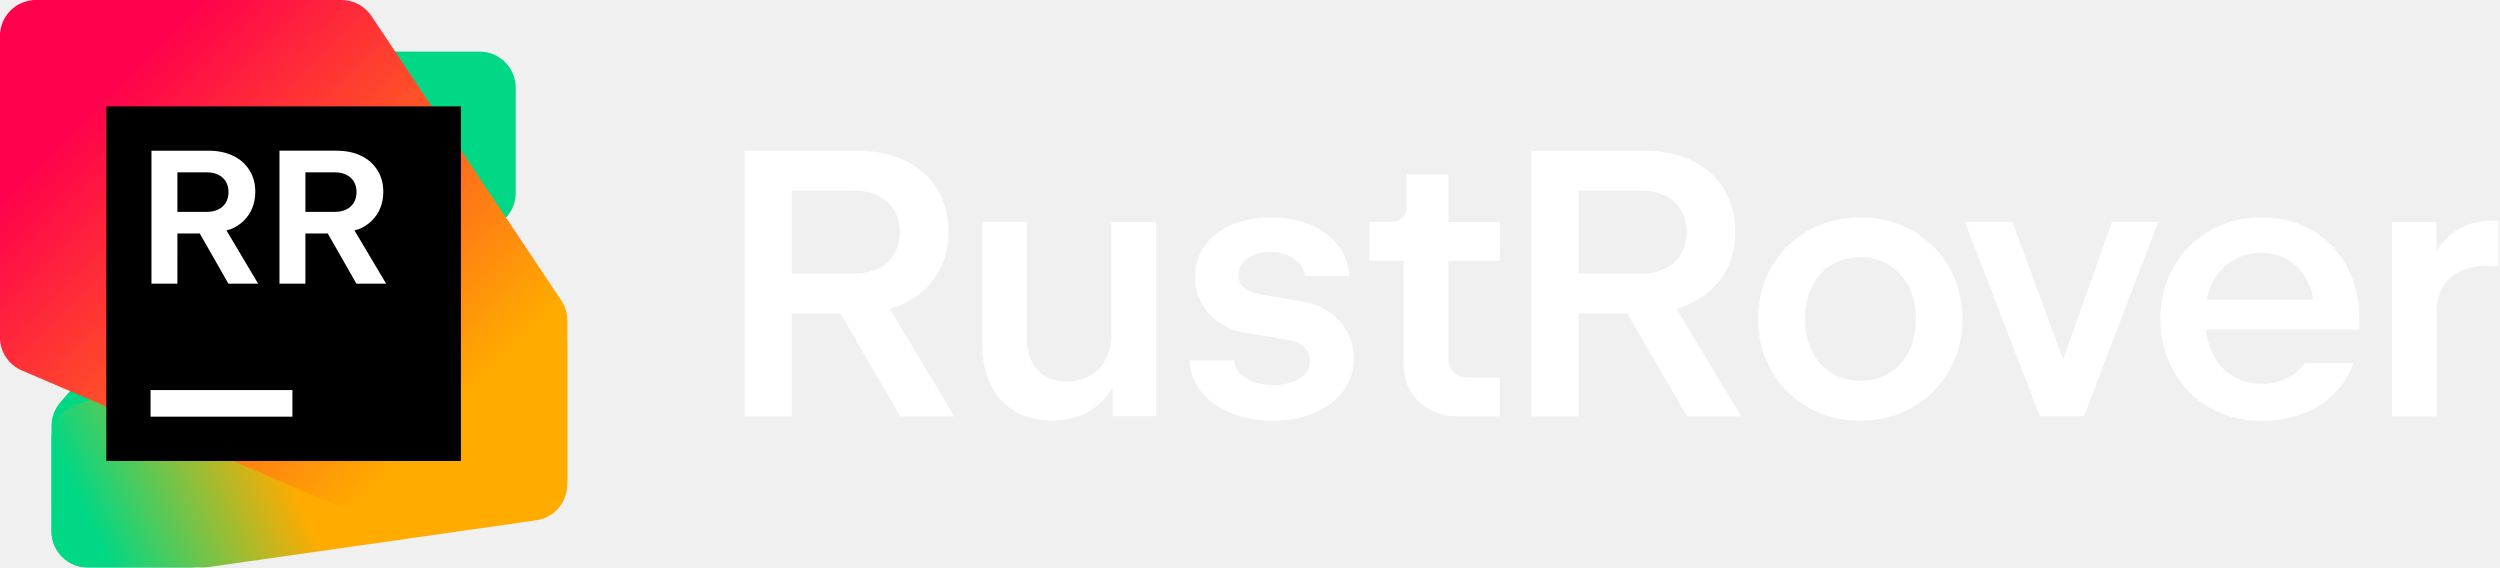
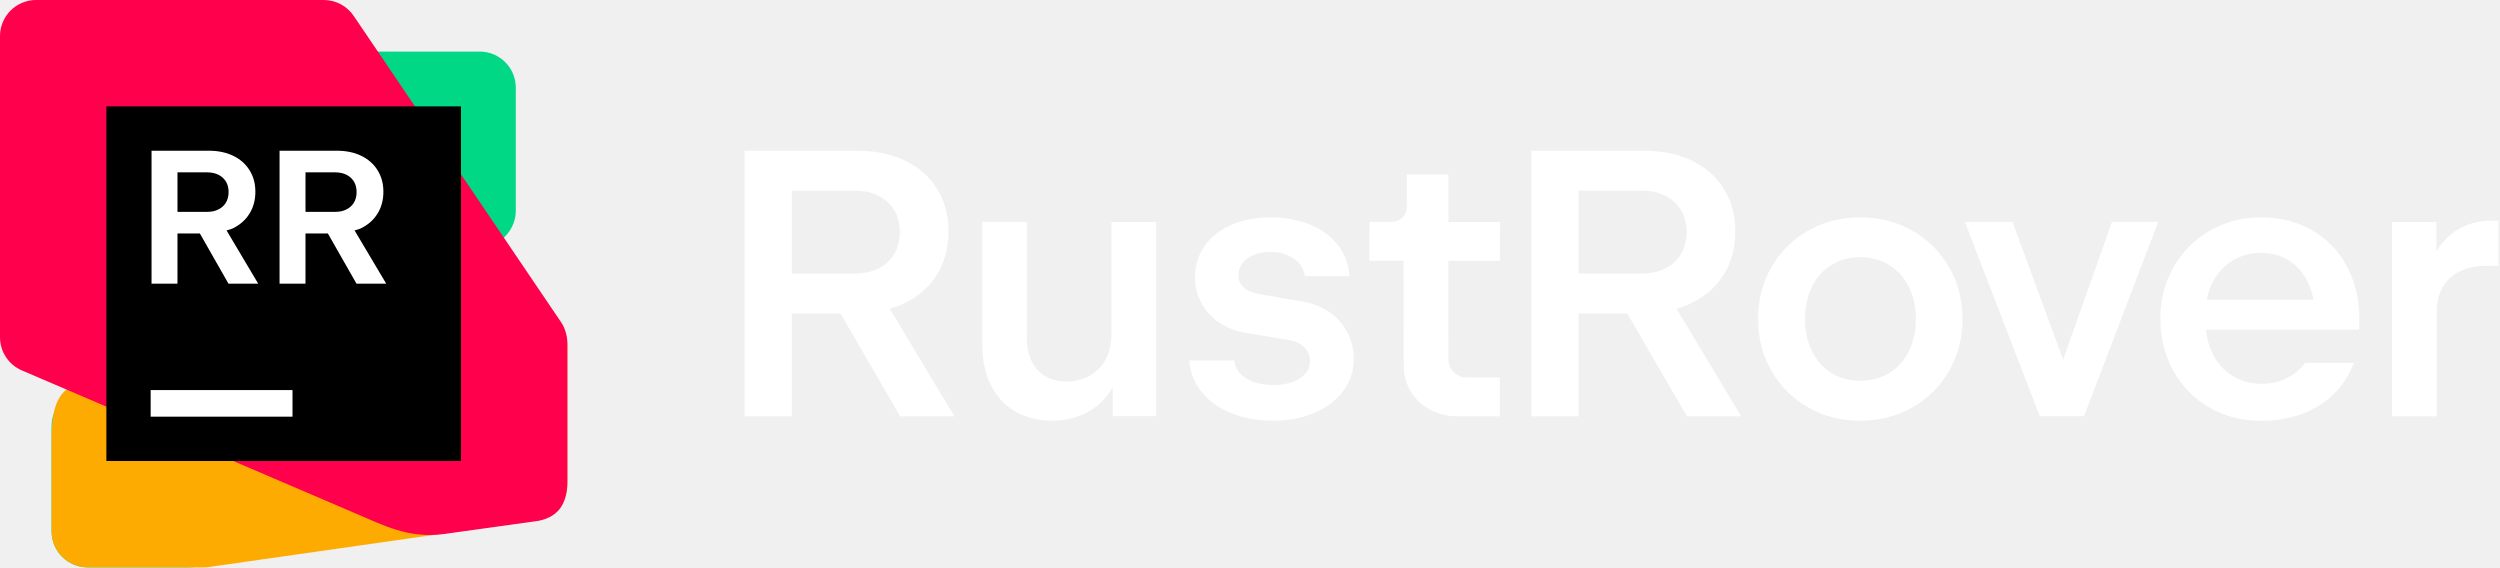
<svg xmlns="http://www.w3.org/2000/svg" width="282" height="64" fill="none" viewBox="0 0 282 64">
-   <defs>
-     <linearGradient id="a" x1="7.612" x2="61.238" y1="64.719" y2="39.856" gradientUnits="userSpaceOnUse">
-       <stop offset=".08" stop-color="#00D886" />
-       <stop offset=".46" stop-color="#FFAB00" />
-     </linearGradient>
-     <linearGradient id="b" x1="60.011" x2="1.305" y1="59.778" y2="1.073" gradientUnits="userSpaceOnUse">
-       <stop offset=".19" stop-color="#FFAB00" />
-       <stop offset=".83" stop-color="#FF004C" />
-     </linearGradient>
-   </defs>
  <path fill="#fff" d="M102.038 34.2c1.58-.77 2.8-1.85 3.66-3.24.86-1.39 1.29-3 1.29-4.83s-.42-3.41-1.27-4.79c-.85-1.38-2.05-2.45-3.61-3.21-1.56-.76-3.36-1.13-5.42-1.13h-12.7v29.96h5.33v-11.6h5.49l6.73 11.6h6.12l-7.29-12.13c.58-.17 1.15-.37 1.68-.63h-.01Zm-2.95-3.92c-.76.39-1.67.58-2.71.58h-7.06v-9.35h7.06c1.04 0 1.94.19 2.71.57.76.38 1.35.92 1.78 1.62.42.7.63 1.52.63 2.46s-.21 1.79-.63 2.49c-.42.71-1.01 1.25-1.78 1.64v-.01Zm26.28 7.45c0 1.03-.2 1.94-.62 2.75s-1.02 1.43-1.79 1.88c-.77.45-1.66.67-2.65.67-.94 0-1.74-.2-2.41-.59-.66-.39-1.17-.96-1.53-1.7-.36-.74-.54-1.64-.54-2.7V25.03h-5.03v13.78c0 1.8.33 3.35.98 4.64.66 1.3 1.58 2.29 2.76 2.97 1.18.69 2.56 1.03 4.13 1.03 1.68 0 3.15-.39 4.4-1.18 1.01-.63 1.82-1.5 2.45-2.56v3.23h4.9v-21.9h-5.05v12.69Zm24.67-2.48c-.87-.61-1.88-1.02-3.04-1.22l-4.82-.83c-.56-.1-1.02-.24-1.38-.43-.36-.18-.64-.42-.82-.71-.19-.29-.28-.62-.28-1.01 0-.51.15-.97.45-1.37.3-.4.72-.71 1.27-.93.55-.22 1.18-.33 1.89-.33s1.31.11 1.87.34c.56.23 1.02.55 1.37.95.35.41.57.89.65 1.44h5.03c-.1-1.34-.54-2.51-1.32-3.51s-1.83-1.77-3.15-2.31c-1.32-.54-2.81-.81-4.46-.81s-3.17.29-4.46.87c-1.29.58-2.29 1.38-2.99 2.4-.7 1.02-1.05 2.18-1.05 3.48 0 1.06.24 2.03.72 2.91.48.88 1.15 1.62 2.02 2.21.87.59 1.89.98 3.06 1.17l4.86.81c.46.07.86.22 1.21.44s.62.5.81.82c.19.33.29.69.29 1.09 0 .54-.17 1.02-.52 1.42-.35.41-.84.72-1.47.95-.63.23-1.33.34-2.12.34-.84 0-1.58-.11-2.21-.33-.64-.22-1.15-.54-1.54-.95-.39-.41-.62-.91-.7-1.5h-5.05c.09 1.34.55 2.53 1.38 3.56.83 1.04 1.96 1.83 3.37 2.4 1.41.56 3 .84 4.77.84 1.77 0 3.21-.29 4.59-.88 1.38-.59 2.46-1.41 3.25-2.47.79-1.06 1.19-2.26 1.19-3.58 0-1.07-.23-2.07-.7-2.99-.46-.92-1.13-1.69-2-2.3l.03.02Zm13.36-15.56h-4.71v3.55c0 .53-.17.96-.49 1.29-.33.34-.76.5-1.31.5h-2.4l-.02 4.39h3.85l.02 11.71c0 1.11.26 2.11.78 3 .52.88 1.25 1.58 2.18 2.08.93.5 1.99.75 3.16.75h4.73v-4.39h-3.72c-.6 0-1.1-.2-1.49-.59-.39-.39-.59-.89-.59-1.49l-.02-11.06h5.82l.02-4.39h-5.82v-5.35h.01Zm27.39 14.51c1.58-.77 2.8-1.85 3.66-3.24.86-1.39 1.29-3 1.29-4.83s-.42-3.41-1.27-4.79c-.85-1.38-2.05-2.45-3.61-3.21-1.55-.76-3.36-1.13-5.41-1.13h-12.71v29.96h5.33v-11.6h5.49l6.73 11.6h6.12l-7.29-12.13c.58-.17 1.15-.37 1.67-.63Zm-2.95-3.92c-.76.39-1.67.58-2.71.58h-7.06v-9.35h7.06c1.04 0 1.94.19 2.71.57.77.38 1.36.92 1.78 1.62.42.7.63 1.52.63 2.46s-.21 1.79-.63 2.49c-.42.7-1.01 1.25-1.78 1.64v-.01Zm27.88-4.26c-1.75-1-3.71-1.5-5.86-1.5-2.15 0-4.13.5-5.9 1.5-1.76 1-3.14 2.37-4.14 4.12-1 1.75-1.5 3.7-1.5 5.85 0 2.15.5 4.11 1.51 5.85 1.01 1.75 2.39 3.12 4.14 4.12 1.75 1 3.71 1.5 5.86 1.5 2.15 0 4.13-.5 5.89-1.5 1.75-1 3.13-2.37 4.14-4.12 1.01-1.75 1.51-3.7 1.51-5.85 0-2.15-.5-4.11-1.51-5.85-1.01-1.74-2.39-3.12-4.14-4.12Zm-.39 13.59c-.52 1.06-1.26 1.88-2.21 2.46-.95.58-2.05.88-3.27.88-1.22 0-2.32-.29-3.26-.88-.95-.58-1.68-1.41-2.2-2.46-.52-1.06-.78-2.26-.78-3.62 0-1.36.26-2.58.78-3.64s1.25-1.88 2.2-2.46c.95-.58 2.04-.88 3.26-.88 1.22 0 2.31.3 3.26.89.95.59 1.69 1.41 2.21 2.46.53 1.05.79 2.26.79 3.63s-.26 2.56-.78 3.62Zm17.39.94-5.71-15.52h-5.37l8.45 21.92h4.99l8.37-21.92h-5.22l-5.5 15.52h-.01Zm28.1-14.57c-1.68-.97-3.6-1.46-5.76-1.46-2.16 0-4.03.5-5.77 1.49-1.73.99-3.1 2.36-4.1 4.1-1 1.74-1.5 3.69-1.5 5.84s.5 4.17 1.49 5.93c.99 1.75 2.35 3.12 4.07 4.11 1.72.99 3.66 1.48 5.81 1.48 1.7 0 3.25-.26 4.64-.79 1.4-.53 2.59-1.28 3.57-2.25s1.73-2.13 2.25-3.49h-5.5c-.56.74-1.25 1.32-2.1 1.73-.84.41-1.79.62-2.85.62-1.2 0-2.27-.29-3.22-.88-.95-.58-1.69-1.4-2.23-2.45-.43-.83-.68-1.76-.78-2.77h17.29v-1.22c0-2.23-.47-4.21-1.4-5.94-.93-1.73-2.24-3.08-3.93-4.06l.02.01Zm-11.88 7.83c.13-.72.34-1.4.67-2.02.54-1.02 1.28-1.82 2.23-2.4.95-.58 2.02-.87 3.22-.87 1.2 0 2.26.3 3.18.9.92.6 1.63 1.43 2.13 2.49.28.59.47 1.22.59 1.89h-12.02v.01Zm32.08-8.92c-1.56 0-2.92.4-4.09 1.21-.83.57-1.53 1.33-2.1 2.26v-3.32h-5.01v21.92h5.05V35.13c0-1.06.22-1.97.67-2.74.45-.77 1.09-1.36 1.93-1.78.84-.42 1.82-.62 2.94-.62h1.41V24.9h-.81l.01-.01Z" />
-   <path fill="#00D886" d="m5.809 48.055.002 11.876c0 2.249 1.823 4.072 4.073 4.072H21.39c1.189 0 2.318-.52 3.092-1.422l32.71-38.161c.632-.738.98-1.679.98-2.651V9.893c0-2.249-1.823-4.073-4.073-4.073H42.591c-1.189 0-2.318.52-3.092 1.422L6.789 45.404c-.633.738-.98 1.679-.98 2.651Z" />
-   <path fill="url(#a)" d="M5.809 49.483v10.447c0 2.249 1.823 4.073 4.073 4.073H22.974c.193 0 .385-.014.576-.041l36.944-5.277c2.007-.287 3.497-2.005 3.497-4.032V38.979c0-2.25-1.824-4.073-4.074-4.073l-18.538.005c-.438 0-.872.07-1.287.209L8.593 45.619c-1.663.554-2.785 2.111-2.785 3.864v-.001Z" />
-   <path fill="url(#b)" d="M-.008 4.073V38.041c0 1.629.971 3.102 2.468 3.743L39.951 57.852c.507.217 1.053.329 1.605.329h18.364c2.249 0 4.073-1.823 4.073-4.073v-17.966c0-.805-.239-1.591-.685-2.261L41.903 1.814C41.148.681 39.878.002 38.516.002L4.065 0C1.816 0-.008 1.823-.008 4.073Z" />
-   <path fill="#000" d="M51.992 12h-40v40h40V12Z" />
-   <path fill="#fff" fill-rule="evenodd" d="M20.01 26.335h2.524L25.764 32h3.354l-3.571-6.008c.073-.023.148-.045.222-.066.168-.048.336-.096.488-.167.815-.402 1.439-.951 1.875-1.661.443-.71.664-1.527.664-2.465 0-.938-.218-1.728-.654-2.424-.429-.696-1.043-1.246-1.843-1.634C25.499 17.187 24.574 17 23.524 17h-6.439v15h2.925l.001-5.665Zm0-6.897h3.322c.493 0 .921.094 1.286.268.371.187.657.442.858.777.2.335.3.723.3 1.178 0 .455-.1.844-.3 1.192-.2.335-.486.59-.858.777-.364.188-.793.268-1.286.268h-3.322v-4.46Z" clip-rule="evenodd" />
-   <path fill="#fff" fill-rule="evenodd" d="m43.557 32-3.571-6.008c.073-.023.148-.045.222-.066.168-.048.336-.096.488-.167.815-.402 1.44-.951 1.875-1.661.443-.71.664-1.527.664-2.465 0-.938-.218-1.728-.654-2.424-.429-.696-1.043-1.246-1.843-1.634-.8-.389-1.725-.576-2.775-.576h-6.439v15h2.925v-5.665h2.524L40.203 32h3.354Zm-9.107-12.562h3.322c.493 0 .921.094 1.286.268.371.187.657.442.857.777.2.335.3.723.3 1.178 0 .455-.1.844-.3 1.192-.2.335-.486.59-.857.777-.364.188-.793.268-1.286.268h-3.322v-4.46Z" clip-rule="evenodd" />
-   <path fill="#fff" d="M16.984 44h16v3h-16v-3Z" />
+   <path fill="#00D886" d="M5.818 48.052 5.82 59.928C5.82 62.177 7.644 64 9.893 64h11.507a4.074 4.074 0 0 0 3.092-1.422l32.71-36.161a4.075 4.075 0 0 0 .98-2.651V9.891c0-2.249-1.823-4.073-4.073-4.073H42.601a4.074 4.074 0 0 0-3.092 1.422L6.799 45.401a4.073 4.073 0 0 0-.981 2.651" />
+   <path fill="#FEAB01" d="M5.818 49.481v10.447C5.818 62.177 7.642 64 9.891 64h13.093c.193 0 .385-.014.576-.041l36.944-5.277C62.51 58.395 64 56.677 64 54.65v-15.673c0-2.25-1.824-4.073-4.074-4.073l-18.538.005a4.07 4.07 0 0 0-1.287.209L8.603 43.386c-1.663.554-2.784 1.863-2.784 6.095" />
+   <path fill="#FF004C" d="M0 4.072v33.968c0 1.629.971 3.102 2.468 3.743l37.491 16.068c3.291 1.397 6.041 2.897 10.041 2.397l10.75-1.5c2.5-.5 3.25-2.251 3.25-4.5v-15.5c0-.805-.239-1.698-.685-2.368L39.911 1.813A4.072 4.072 0 0 0 36.524.001L4.073-.001C1.823-.001 0 1.823 0 4.072" />
+   <path fill="#000" d="M52 12H12v40h40z" />
+   <path fill="#fff" d="M20.02 26.335h2.524L25.773 32h3.354l-3.571-6.008a8 8 0 0 1 .222-.066c.168-.048.336-.096.488-.167.815-.402 1.439-.951 1.875-1.661.443-.71.664-1.527.664-2.465s-.218-1.728-.654-2.424c-.429-.696-1.043-1.246-1.843-1.634S24.584 17 23.534 17h-6.44v15h2.925zm0-6.897h3.322c.493 0 .921.094 1.286.268.371.187.657.442.858.777.2.335.3.723.3 1.178s-.1.844-.3 1.192c-.2.335-.486.59-.858.777-.364.188-.793.268-1.286.268h-3.322zM43.567 32l-3.571-6.008a8 8 0 0 1 .223-.066c.168-.048.336-.096.488-.167.815-.402 1.44-.951 1.875-1.661.443-.71.664-1.527.664-2.465s-.218-1.728-.654-2.424c-.429-.696-1.043-1.246-1.843-1.634S39.024 17 37.974 17H31.534v15h2.925v-5.665h2.524L40.213 32zm-9.107-12.562h3.322c.493 0 .921.094 1.286.268.371.187.657.442.857.777.2.335.3.723.3 1.178s-.1.844-.3 1.192c-.2.335-.486.59-.857.777-.364.188-.793.268-1.286.268h-3.322z" />
+   <path fill="#fff" d="M16.994 44h16v3h-16z" />
</svg>
